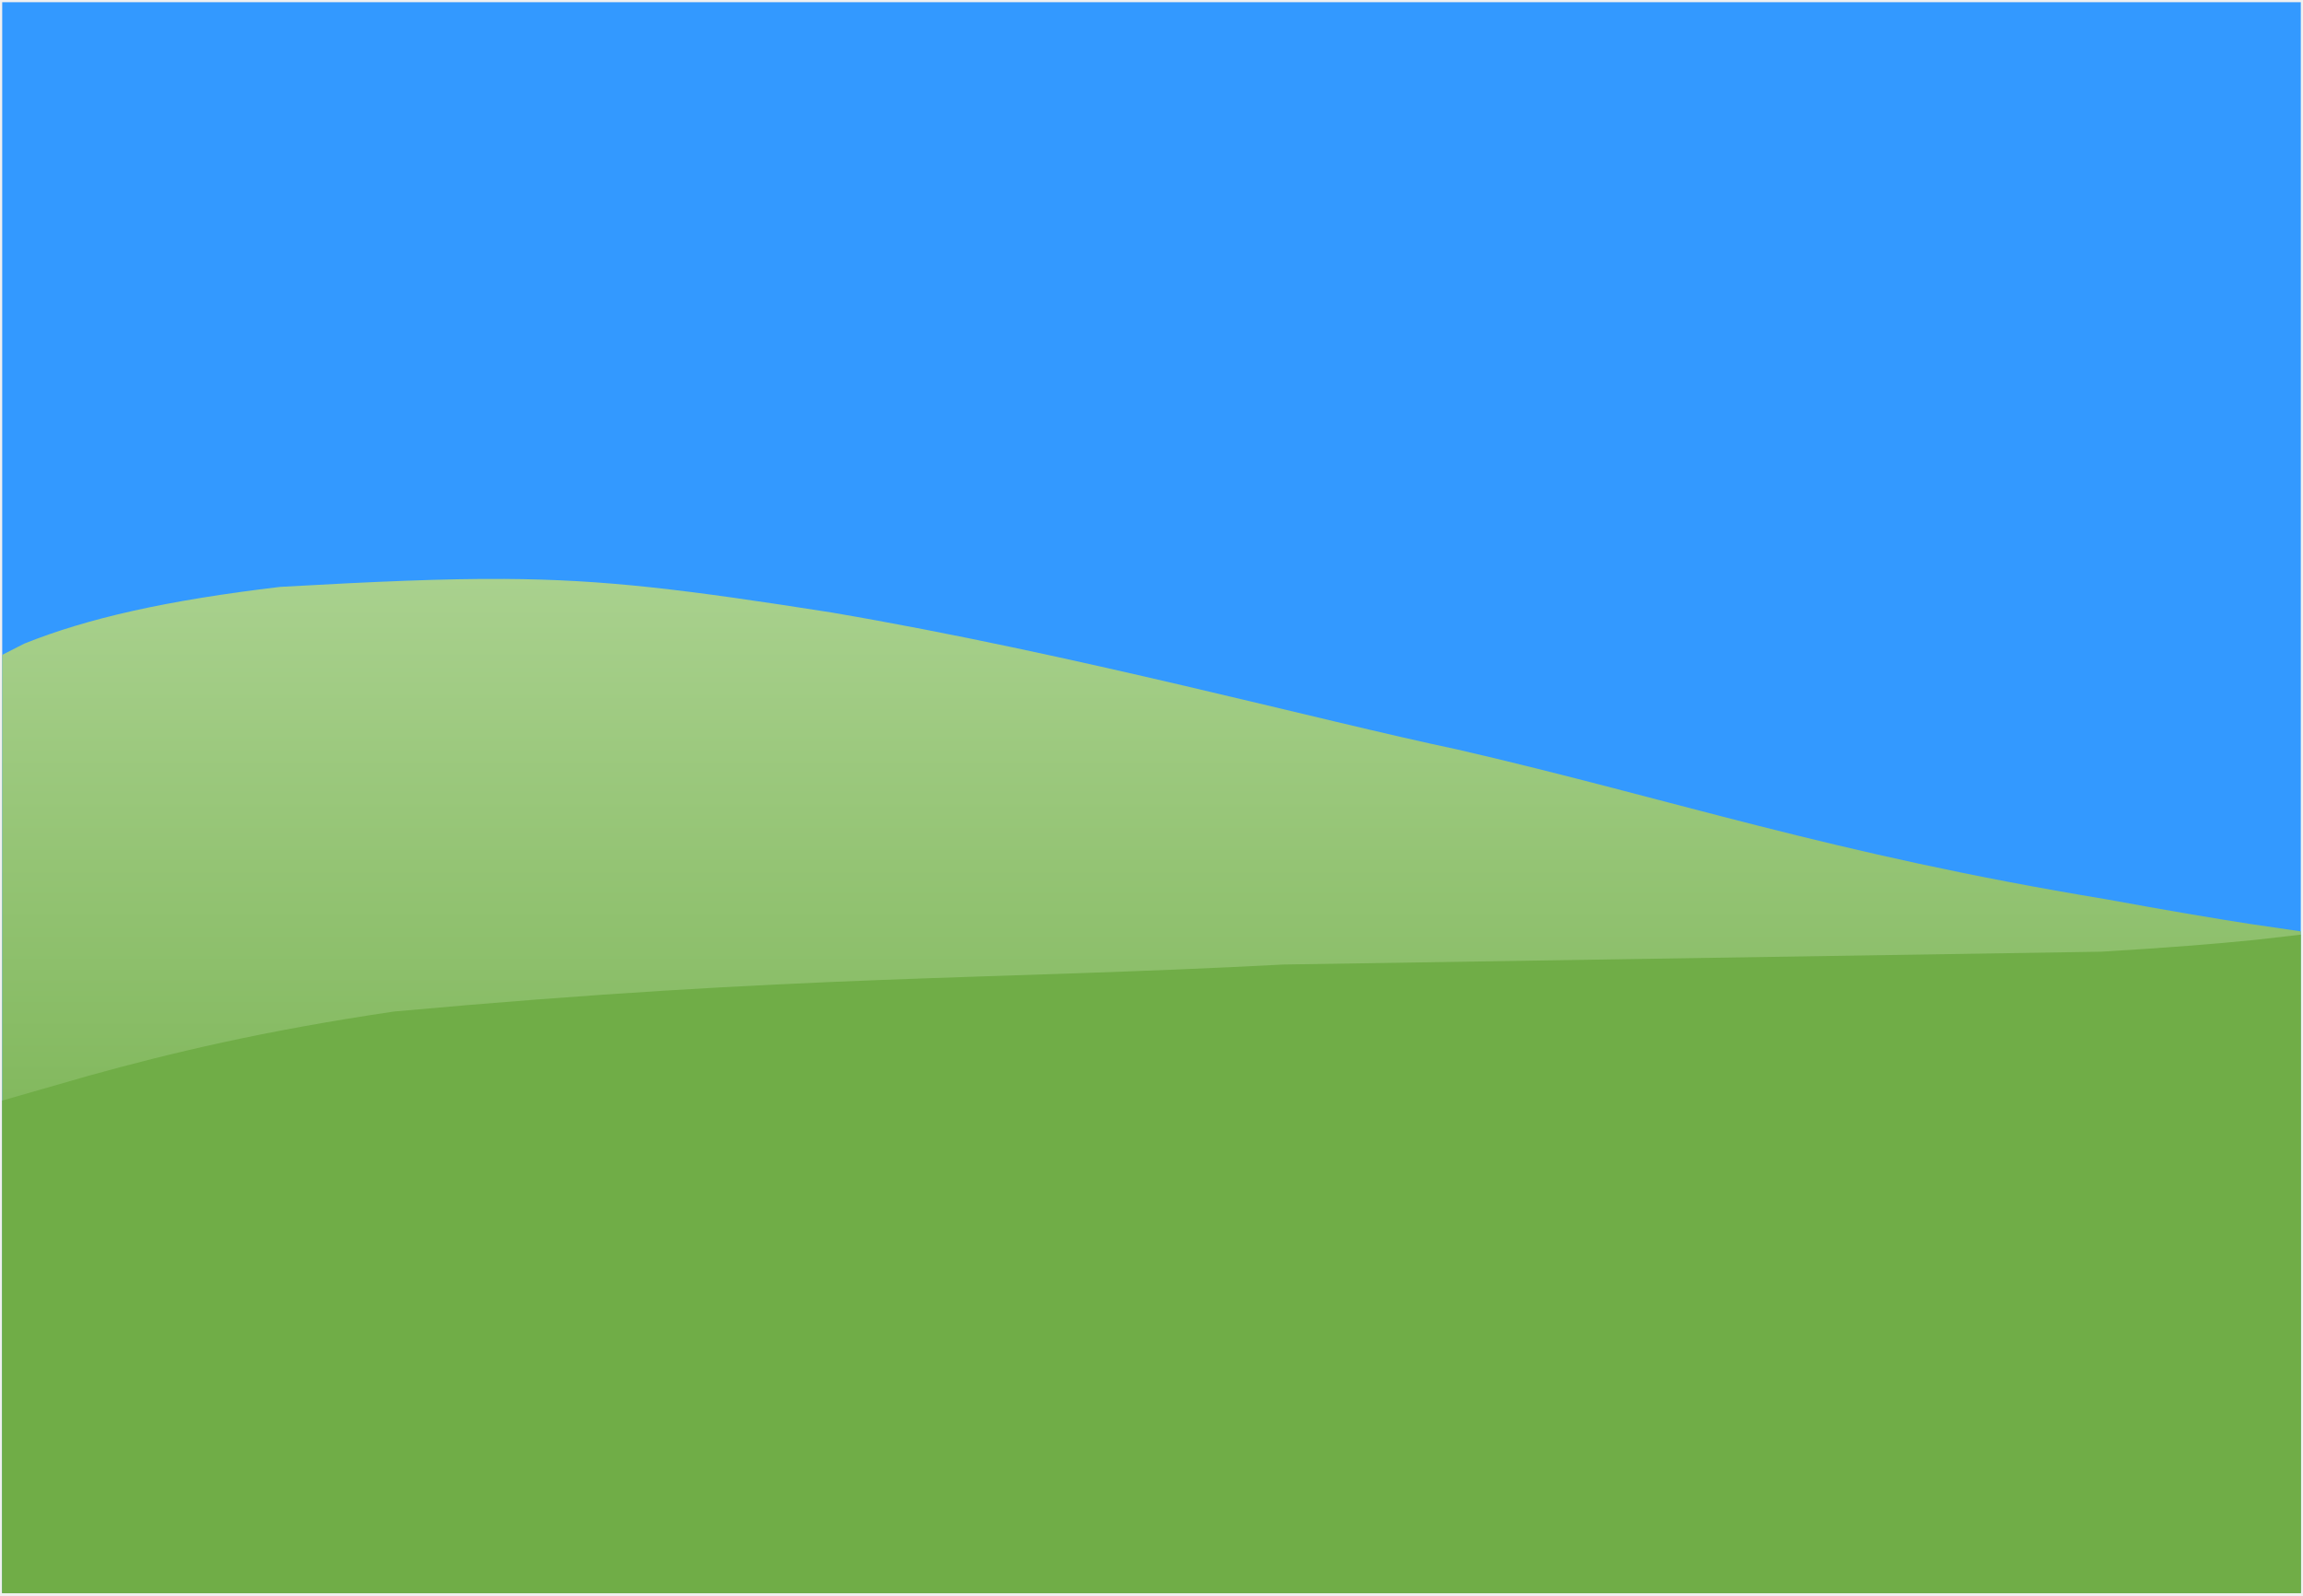
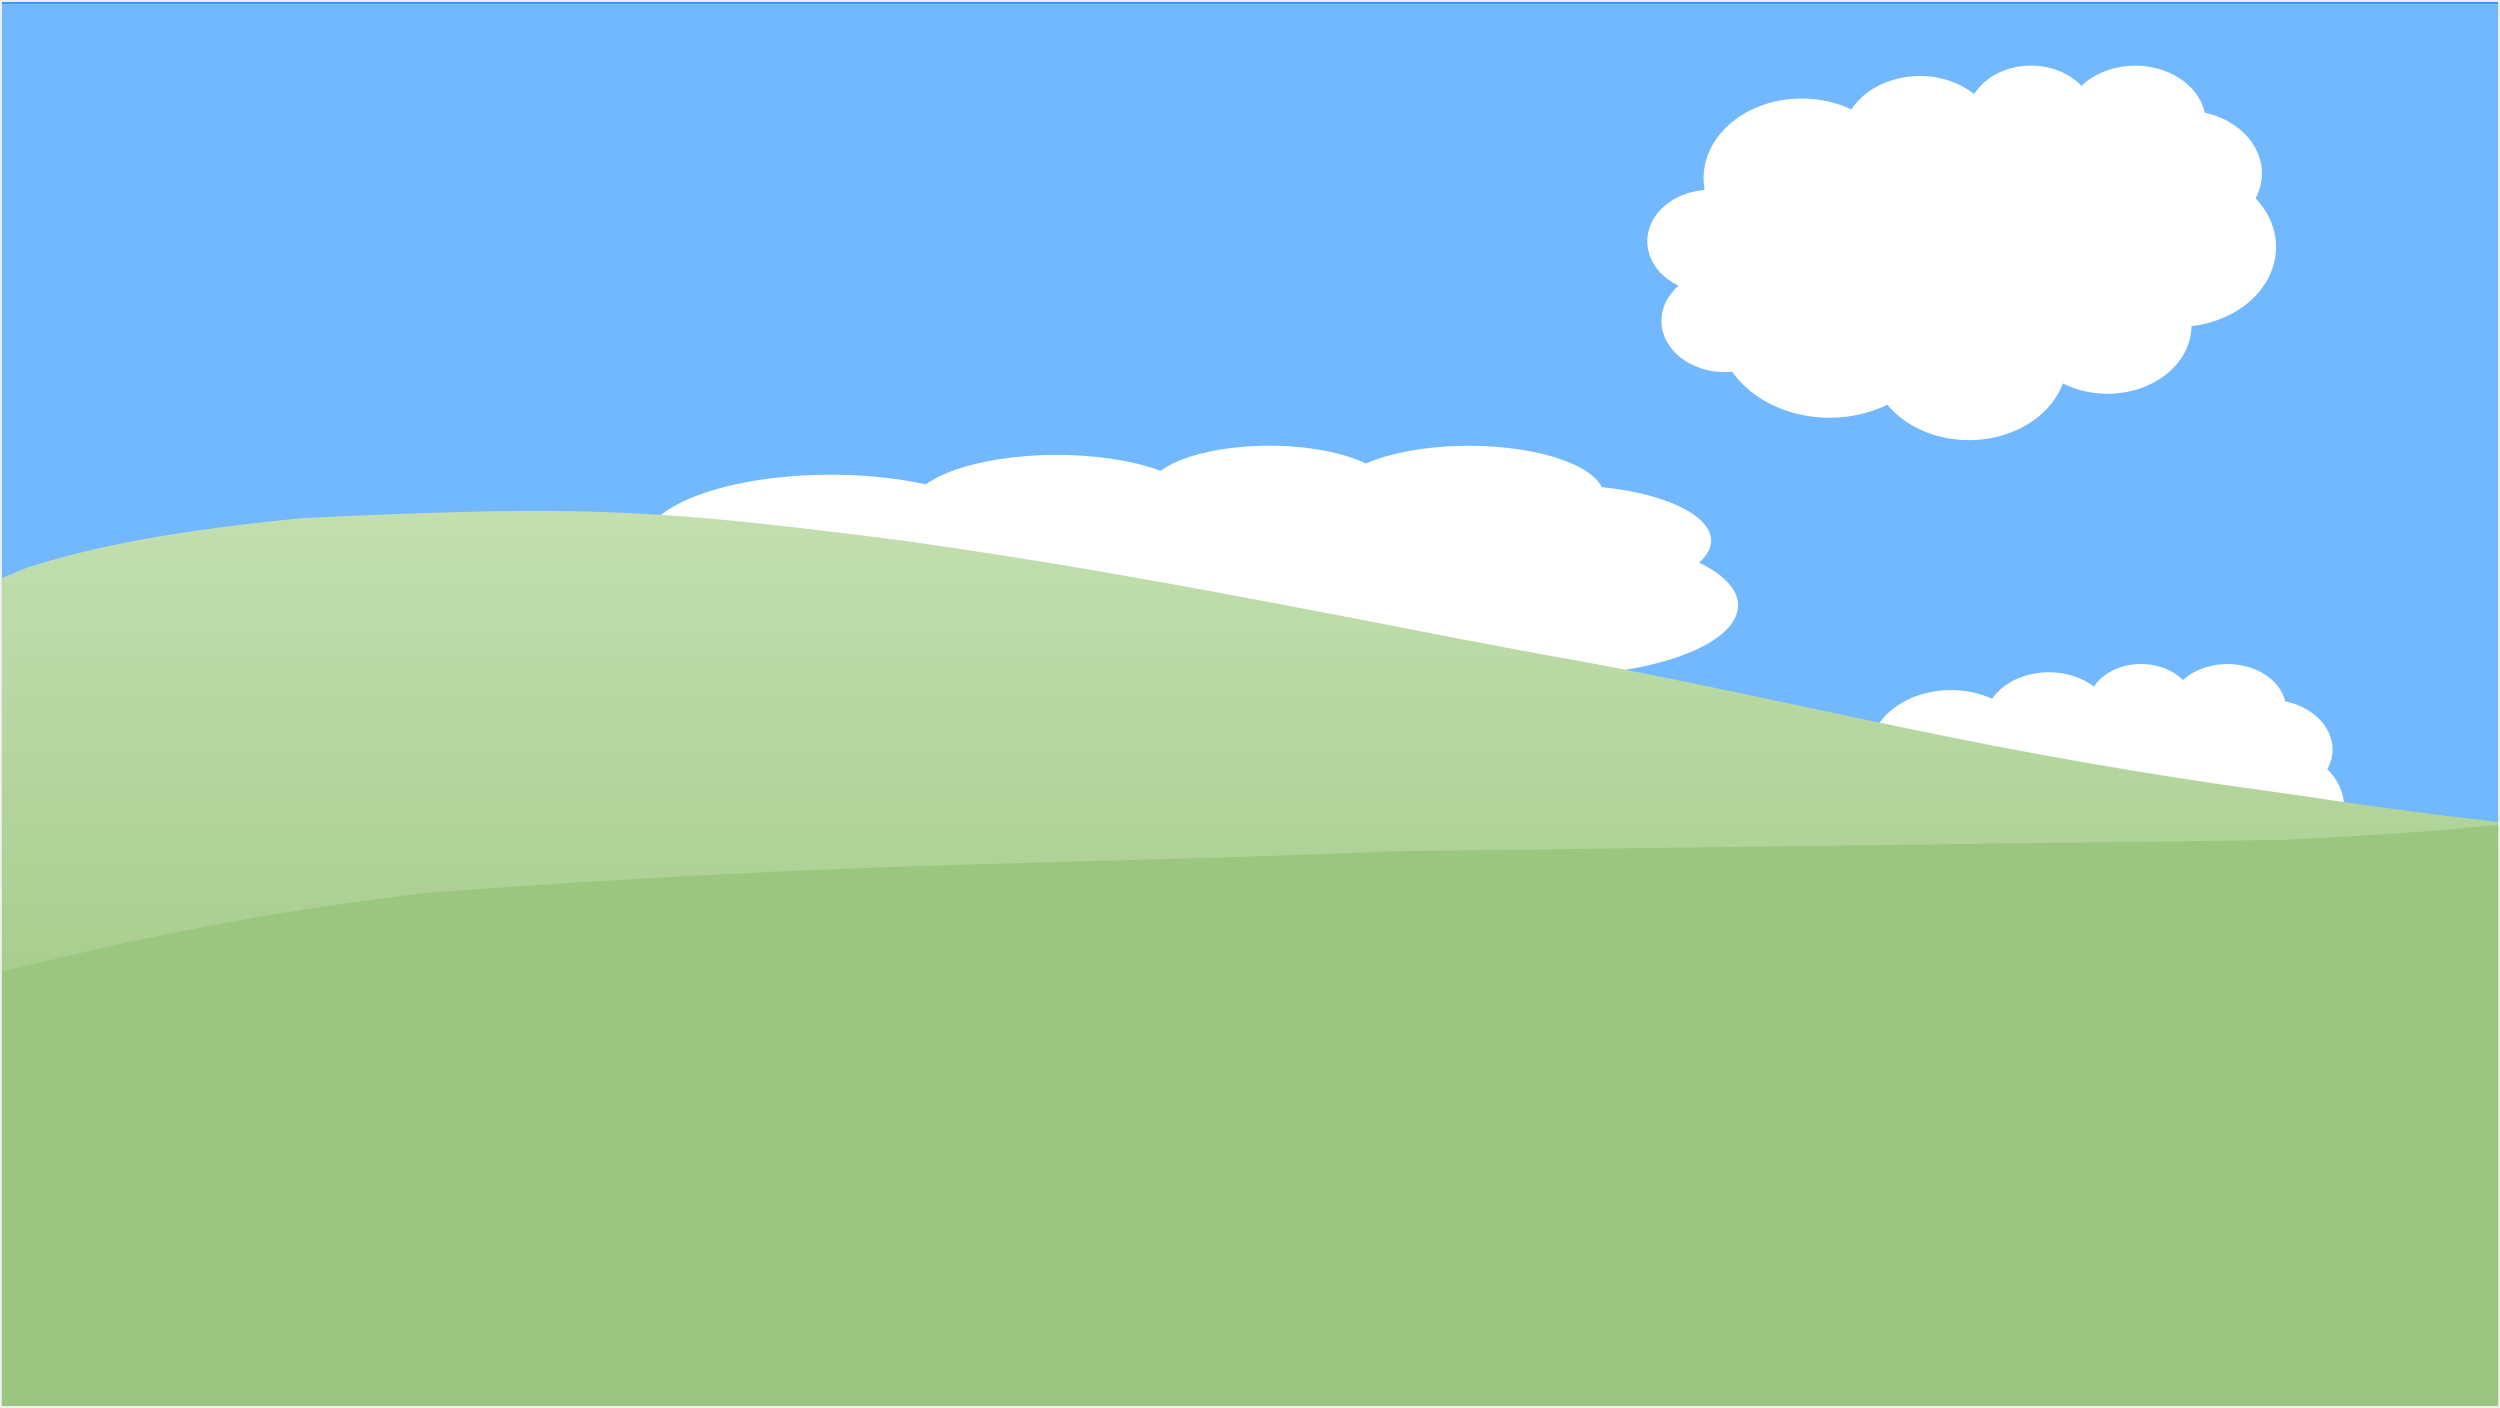
- <svg xmlns="http://www.w3.org/2000/svg" width="1042" height="722" overflow="hidden">
+ <svg xmlns="http://www.w3.org/2000/svg" width="1282" height="722" overflow="hidden">
  <defs>
    <clipPath id="clip0">
-       <rect x="-1" y="-1" width="1042" height="722" />
+       <rect x="-1" y="-1" width="1282" height="722" />
    </clipPath>
-     <linearGradient x1="520" y1="261" x2="520" y2="720" gradientUnits="userSpaceOnUse" spreadMethod="reflect" id="fill1">
+     <linearGradient x1="640" y1="261" x2="640" y2="720" gradientUnits="userSpaceOnUse" spreadMethod="reflect" id="fill1">
      <stop offset="0" stop-color="#A9D18E" />
      <stop offset="0.77" stop-color="#70AD47" />
      <stop offset="1" stop-color="#70AD47" />
    </linearGradient>
  </defs>
  <g clip-path="url(#clip0)" transform="translate(1 1)">
-     <rect x="0" y="0" width="1040" height="720" fill="#3399FF" />
-     <path d="M227.282 261.014C272.815 261.291 308.52 265.729 375.345 276.219 485.059 294.94 596.87 325.28 658.366 338.191 756.201 360.785 826.782 385.315 951.87 405.972 979.124 410.975 1000.09 414.526 1017.12 417.168L1040 420.517 1040 720 0 720 0 295.378 10.037 290.26C38.688 278.801 74.153 270.732 125.866 264.6 169.106 262.179 199.963 260.847 227.282 261.014Z" fill="url(#fill1)" fill-rule="evenodd" />
-     <path d="M1040 422 1040 720 0 720 0 497.097 39.468 485.758C76.544 475.5 118.042 465.545 177.229 456.798 361.193 440.032 445.576 442.612 579.749 435.518L949.774 429.715C979.387 427.942 1001.57 426.168 1019.12 424.395Z" fill="#70AD47" fill-rule="evenodd" />
+     <rect x="0" y="0" width="1280" height="720" fill="#3399FF" />
+     <path d="M329.611 283.216C322.443 263.542 359.351 245.423 412.047 242.747 433.399 241.662 455.109 243.283 473.703 247.351 493.405 233.485 539.444 228.215 576.534 235.58 583.02 236.868 588.972 238.501 594.206 240.426 609.55 228.933 646.926 224.263 677.686 229.996 686.2 231.583 693.626 233.878 699.396 236.705 724.128 225.836 767.831 224.493 797.009 233.706 809.272 237.579 817.537 242.92 820.387 248.814 860.91 252.942 884.816 268.58 873.782 283.741 872.854 285.016 871.691 286.265 870.299 287.479 902.799 303.277 894.843 325.921 852.529 338.055 839.357 341.832 823.8 344.278 807.358 345.155 806.993 362.152 769.766 375.82 724.209 375.684 708.989 375.638 694.099 374.022 681.188 371.015 665.779 390.07 612.032 400.84 561.14 395.071 539.812 392.653 521.384 387.54 508.999 380.603 456.893 392.339 389.26 386.026 357.938 366.503 357.543 366.257 357.155 366.009 356.774 365.76 322.672 367.25 291.783 358.164 287.78 345.465 285.647 338.696 291.631 331.921 304.138 326.946 274.611 320.455 264.692 306.208 281.984 295.124 291.959 288.73 309.456 284.502 329.092 283.742Z" fill="#FFFFFF" fill-rule="evenodd" />
+     <path d="M958.104 389.561C954.997 371.866 970.995 355.57 993.835 353.163 1003.09 352.187 1012.5 353.645 1020.56 357.303 1029.1 344.832 1049.05 340.093 1065.13 346.717 1067.94 347.875 1070.52 349.344 1072.79 351.076 1079.44 340.738 1095.64 336.538 1108.97 341.695 1112.66 343.122 1115.88 345.186 1118.38 347.729 1129.1 337.953 1148.05 336.745 1160.69 345.032 1166.01 348.515 1169.59 353.318 1170.83 358.619 1188.39 362.332 1198.75 376.397 1193.97 390.034 1193.57 391.18 1193.06 392.303 1192.46 393.395 1206.55 407.604 1203.1 427.97 1184.76 438.884 1179.05 442.281 1172.31 444.481 1165.18 445.27 1165.02 460.557 1148.89 472.85 1129.14 472.727 1122.54 472.686 1116.09 471.233 1110.49 468.528 1103.81 485.667 1080.52 495.354 1058.46 490.164 1049.21 487.99 1041.23 483.391 1035.86 477.152 1013.27 487.707 983.958 482.029 970.382 464.47 970.211 464.249 970.043 464.026 969.878 463.802 955.097 465.142 941.708 456.97 939.973 445.549 939.048 439.461 941.642 433.367 947.063 428.892 934.265 423.054 929.965 410.24 937.46 400.271 941.784 394.52 949.368 390.718 957.879 390.035Z" fill="#FFFFFF" fill-rule="evenodd" />
+     <path d="M873.069 95.867C869.323 73.515 888.615 52.93 916.161 49.89 927.322 48.658 938.671 50.499 948.39 55.12 958.689 39.367 982.755 33.38 1002.14 41.748 1005.53 43.211 1008.64 45.066 1011.38 47.254 1019.4 34.196 1038.94 28.89 1055.02 35.404 1059.47 37.207 1063.35 39.815 1066.37 43.026 1079.29 30.677 1102.14 29.152 1117.39 39.619 1123.8 44.018 1128.12 50.086 1129.61 56.782 1150.79 61.472 1163.29 79.238 1157.52 96.463 1157.04 97.912 1156.43 99.331 1155.7 100.71 1172.69 118.658 1168.53 144.384 1146.41 158.169 1139.53 162.46 1131.4 165.239 1122.8 166.236 1122.61 185.545 1103.15 201.074 1079.34 200.919 1071.38 200.867 1063.6 199.031 1056.85 195.615 1048.79 217.263 1020.7 229.499 994.096 222.944 982.947 220.197 973.314 214.388 966.841 206.507 939.603 219.84 904.25 212.668 887.877 190.488 887.67 190.209 887.467 189.928 887.268 189.645 869.442 191.338 853.296 181.015 851.203 166.588 850.088 158.898 853.216 151.201 859.754 145.548 844.319 138.173 839.134 121.987 848.173 109.395 853.388 102.131 862.534 97.328 872.798 96.465Z" fill="#FFFFFF" fill-rule="evenodd" />
+     <path d="M279.732 261.014C335.772 261.291 379.717 265.729 461.963 276.219 596.996 294.94 734.61 325.28 810.297 338.191 930.709 360.785 1017.58 385.315 1171.53 405.972 1205.08 410.975 1230.88 414.526 1251.84 417.168L1280 420.517 1280 720 0 720 0 295.378 12.353 290.26C47.617 278.801 91.266 270.732 154.912 264.6 208.13 262.179 246.108 260.847 279.732 261.014Z" fill="url(#fill1)" fill-rule="evenodd" />
+     <path d="M1280 422 1280 720 0 720 0 497.097 48.576 485.758C94.208 475.5 145.283 465.545 218.128 456.798 444.546 440.032 548.401 442.612 713.537 435.518L1168.95 429.715C1205.4 427.942 1232.71 426.168 1254.3 424.395Z" fill="#70AD47" fill-rule="evenodd" />
+     <rect x="0" y="1" width="1280" height="719" fill="#FFFFFF" fill-opacity="0.302" />
  </g>
</svg>
